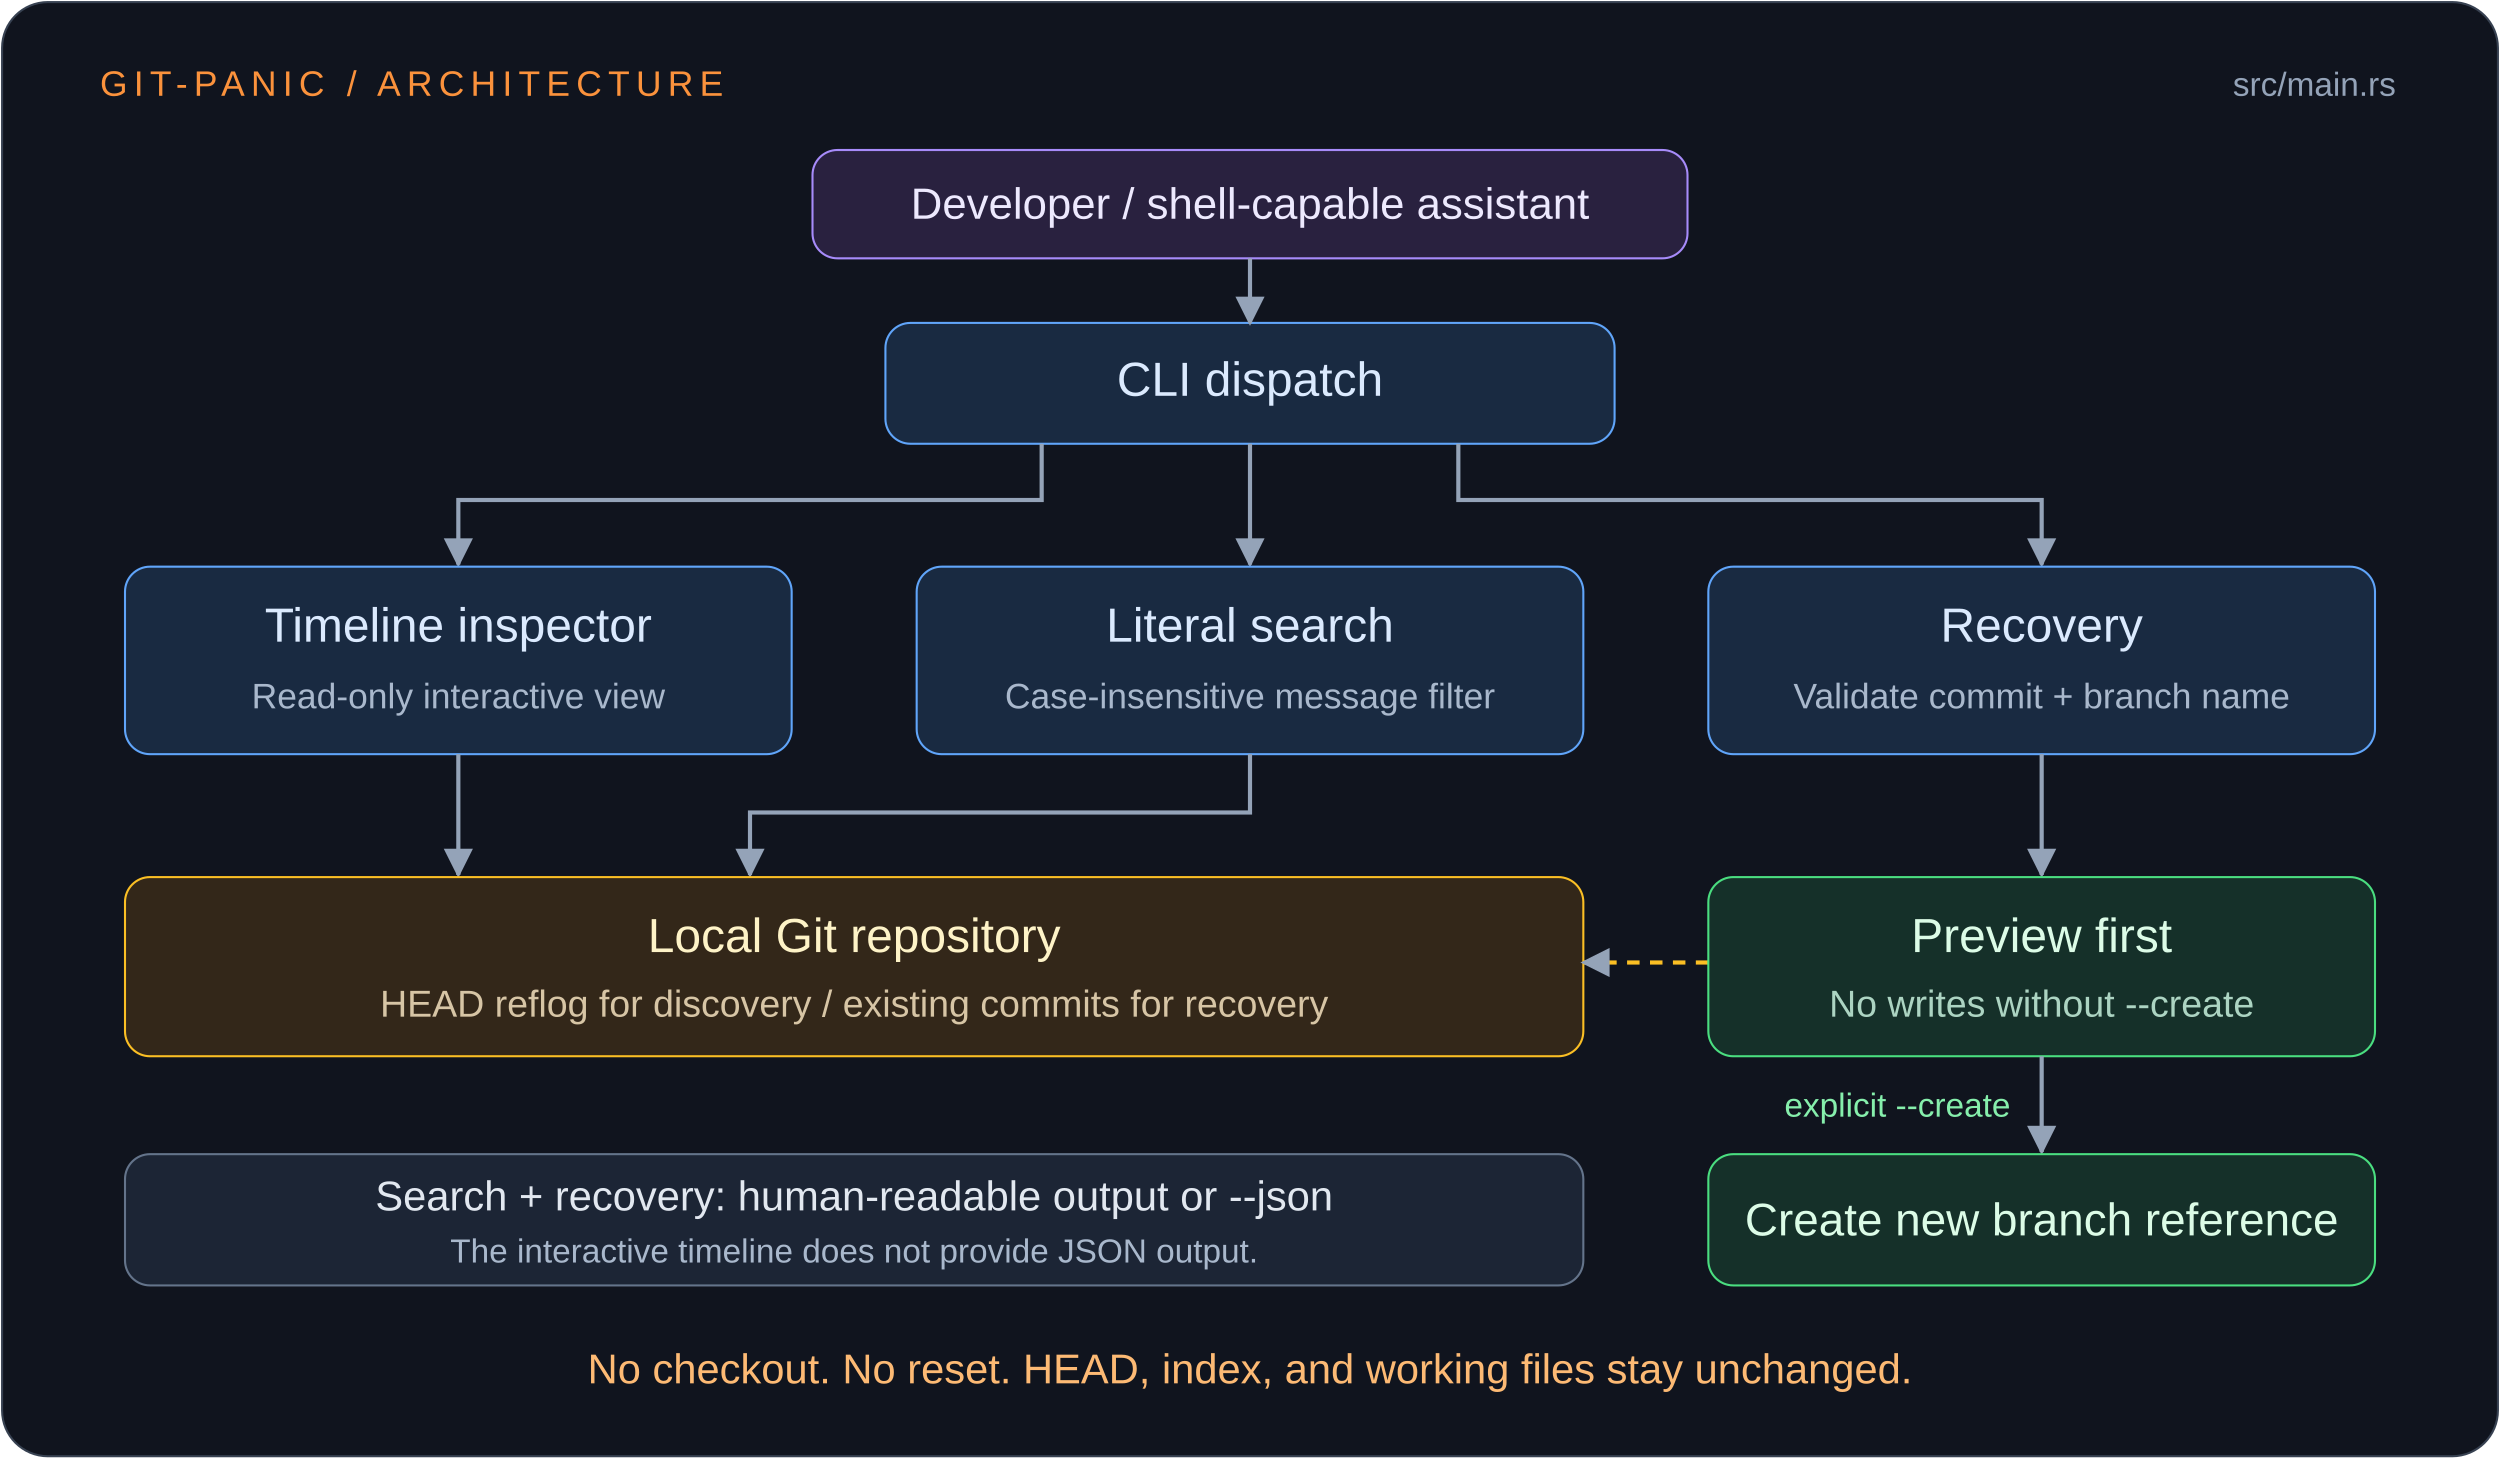
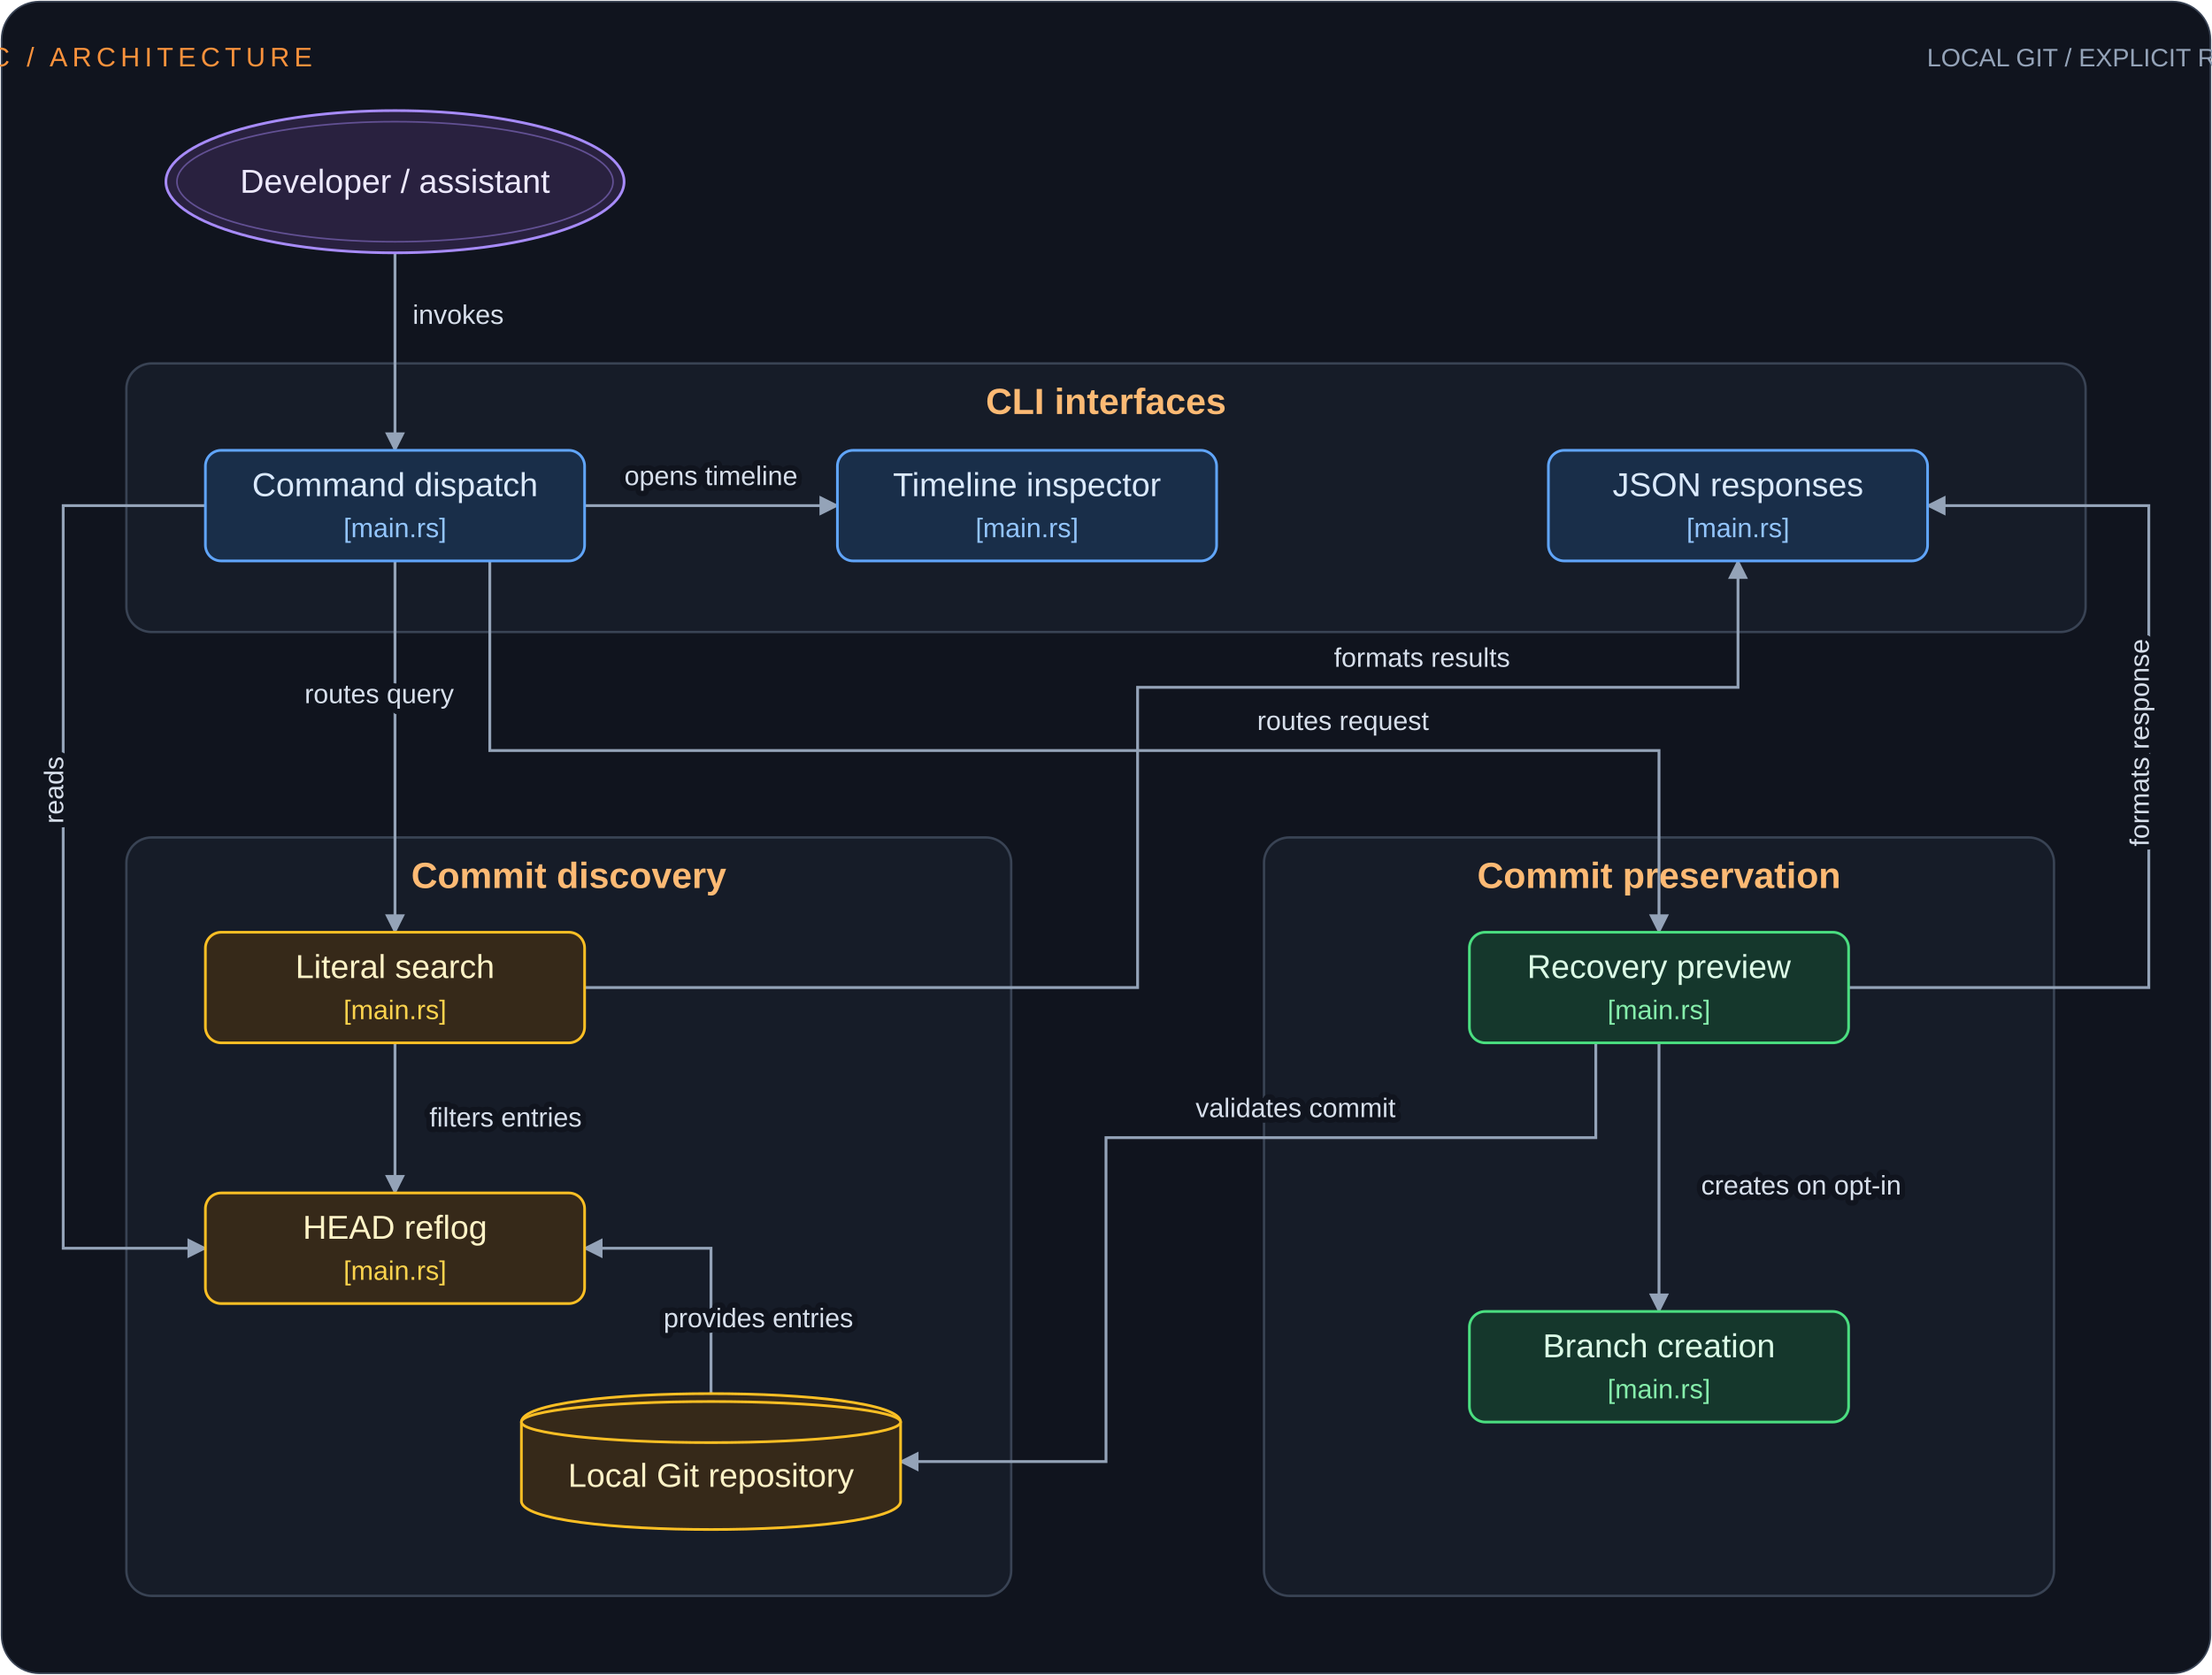
- <svg xmlns="http://www.w3.org/2000/svg" width="1200" height="700" viewBox="0 0 1200 700" role="img" aria-labelledby="title desc">
+ <svg xmlns="http://www.w3.org/2000/svg" width="1400" height="1060" viewBox="0 0 1400 1060" role="img" aria-labelledby="title desc">
  <defs>
-     <marker id="arrow" viewBox="0 0 10 10" refX="9" refY="5" markerWidth="7" markerHeight="7" orient="auto-start-reverse">
+     <marker id="arrow" viewBox="0 0 10 10" refX="9" refY="5" markerWidth="7" markerHeight="7" orient="auto">
      <path d="M0 0L10 5L0 10Z" fill="#94a3b8" />
    </marker>
  </defs>
-   <rect x="1" y="1" width="1198" height="698" rx="22" fill="#10141e" stroke="#374151" />
-   <g font-family="Segoe UI,Arial,sans-serif" text-anchor="middle">
-     <text x="48" y="46" text-anchor="start" fill="#fb923c" font-size="17" letter-spacing="3">GIT-PANIC / ARCHITECTURE</text>
-     <text x="1150" y="46" text-anchor="end" fill="#94a3b8" font-size="16">src/main.rs</text>
-     <rect x="390" y="72" width="420" height="52" rx="12" fill="#29213f" stroke="#a78bfa" />
-     <text x="600" y="105" fill="#ede9fe" font-size="21">Developer / shell-capable assistant</text>
-     <rect x="425" y="155" width="350" height="58" rx="12" fill="#192a41" stroke="#60a5fa" />
-     <text x="600" y="190" fill="#dbeafe" font-size="23">CLI dispatch</text>
-     <g fill="none" stroke="#94a3b8" stroke-width="2" marker-end="url(#arrow)">
-       <path d="M600 124V155" />
-       <path d="M500 213V240H220V271" />
-       <path d="M600 213V271" />
-       <path d="M700 213V240H980V271" />
+   <style>text{font-family:Segoe UI,Arial,sans-serif;text-anchor:middle}.group{fill:#161c28;stroke:#394354;stroke-width:1.5}.heading{font-size:23px;fill:#fdba74;font-weight:700}.node{stroke-width:1.7}.blue{fill:#192e49;stroke:#60a5fa}.amber{fill:#362919;stroke:#fbbf24}.mint{fill:#15372c;stroke:#4ade80}.label{font-size:21px}.file{font-size:17px}.edge{fill:none;stroke:#94a3b8;stroke-width:1.8;marker-end:url(#arrow)}.edge-label{font-size:17px;fill:#d7dfeb;paint-order:stroke;stroke:#10141e;stroke-width:7px;stroke-linejoin:round}</style>
+   <rect x="1" y="1" width="1398" height="1058" rx="24" fill="#10141e" stroke="#394354" />
+   <text x="48" y="42" text-anchor="start" fill="#fb923c" font-size="17" letter-spacing="3">GIT-PANIC / ARCHITECTURE</text>
+   <text x="1350" y="42" text-anchor="end" fill="#94a3b8" font-size="16">LOCAL GIT / EXPLICIT RECOVERY</text>
+   <g transform="translate(0 40)">
+     <rect class="group" x="80" y="190" width="1240" height="170" rx="16" />
+     <text class="heading" x="700" y="222">CLI interfaces</text>
+     <rect class="group" x="80" y="490" width="560" height="480" rx="16" />
+     <text class="heading" x="360" y="522">Commit discovery</text>
+     <rect class="group" x="800" y="490" width="500" height="480" rx="16" />
+     <text class="heading" x="1050" y="522">Commit preservation</text>
+     <g>
+       <path class="edge" d="M250 120V245" />
+       <text class="edge-label" x="290" y="165">invokes</text>
+       <path class="edge" d="M130 280H40V750H130" />
+       <text class="edge-label" x="40" y="460" transform="rotate(-90 40 460)">reads</text>
+       <path class="edge" d="M450 849V750H370" />
+       <text class="edge-label" x="480" y="800">provides entries</text>
+       <path class="edge" d="M250 315V550" />
+       <text class="edge-label" x="240" y="405" text-anchor="end">routes query</text>
+       <path class="edge" d="M250 620V715" />
+       <text class="edge-label" x="320" y="673">filters entries</text>
+       <path class="edge" d="M370 280H530" />
+       <text class="edge-label" x="450" y="267">opens timeline</text>
+       <path class="edge" d="M310 315V435H1050V550" />
+       <text class="edge-label" x="850" y="422">routes request</text>
+       <path class="edge" d="M1010 620V680H700V885H570" />
+       <text class="edge-label" x="820" y="667">validates commit</text>
+       <path class="edge" d="M1050 620V790" />
+       <text class="edge-label" x="1140" y="716">creates on opt-in</text>
+       <path class="edge" d="M370 585H720V395H1100V315" />
+       <text class="edge-label" x="900" y="382">formats results</text>
+       <path class="edge" d="M1170 585H1360V280H1220" />
+       <text class="edge-label" x="1360" y="430" transform="rotate(-90 1360 430)">formats response</text>
    </g>
-     <g fill="#192a41" stroke="#60a5fa">
-       <rect x="60" y="272" width="320" height="90" rx="12" />
-       <rect x="440" y="272" width="320" height="90" rx="12" />
-       <rect x="820" y="272" width="320" height="90" rx="12" />
-     </g>
-     <g fill="#dbeafe" font-size="23">
-       <text x="220" y="308">Timeline inspector</text>
-       <text x="600" y="308">Literal search</text>
-       <text x="980" y="308">Recovery</text>
-     </g>
-     <g fill="#a9b8cc" font-size="17">
-       <text x="220" y="340">Read-only interactive view</text>
-       <text x="600" y="340">Case-insensitive message filter</text>
-       <text x="980" y="340">Validate commit + branch name</text>
-     </g>
-     <g fill="none" stroke="#94a3b8" stroke-width="2" marker-end="url(#arrow)">
-       <path d="M220 362V420" />
-       <path d="M600 362V390H360V420" />
-       <path d="M980 362V420" />
-     </g>
-     <rect x="60" y="421" width="700" height="86" rx="12" fill="#332719" stroke="#fbbf24" />
-     <text x="410" y="457" fill="#fef3c7" font-size="23">Local Git repository</text>
-     <text x="410" y="488" fill="#d7c5a5" font-size="18">HEAD reflog for discovery / existing commits for recovery</text>
-     <path d="M820 462H760" fill="none" stroke="#fbbf24" stroke-width="2" stroke-dasharray="6 5" marker-end="url(#arrow)" />
-     <rect x="820" y="421" width="320" height="86" rx="12" fill="#153029" stroke="#4ade80" />
-     <text x="980" y="457" fill="#dcfce7" font-size="23">Preview first</text>
-     <text x="980" y="488" fill="#acd4c2" font-size="18">No writes without --create</text>
-     <path d="M980 507V553" fill="none" stroke="#94a3b8" stroke-width="2" marker-end="url(#arrow)" />
-     <text x="965" y="536" text-anchor="end" fill="#86efac" font-size="16">explicit --create</text>
-     <rect x="820" y="554" width="320" height="63" rx="12" fill="#153029" stroke="#4ade80" />
-     <text x="980" y="593" fill="#dcfce7" font-size="22">Create new branch reference</text>
-     <rect x="60" y="554" width="700" height="63" rx="12" fill="#1c2535" stroke="#64748b" />
-     <text x="410" y="581" fill="#e2e8f0" font-size="20">Search + recovery: human-readable output or --json</text>
-     <text x="410" y="606" fill="#a9b8cc" font-size="16">The interactive timeline does not provide JSON output.</text>
-     <text x="600" y="664" fill="#fdba74" font-size="20">No checkout. No reset. HEAD, index, and working files stay unchanged.</text>
+     <ellipse cx="250" cy="75" rx="145" ry="45" fill="#29213f" stroke="#a78bfa" stroke-width="1.7" />
+     <ellipse cx="250" cy="75" rx="138" ry="38" fill="none" stroke="#a78bfa" stroke-opacity=".45" />
+     <text x="250" y="82" class="label" fill="#ede9fe">Developer / assistant</text>
+     <a href="https://github.com/dudesquad999/git-panic/blob/main/src/main.rs">
+       <rect class="node blue" x="130" y="245" width="240" height="70" rx="10" />
+       <text class="label" x="250" y="274" fill="#dbeafe">Command dispatch</text>
+       <text class="file" x="250" y="300" fill="#93c5fd">[main.rs]</text>
+     </a>
+     <a href="https://github.com/dudesquad999/git-panic/blob/main/src/main.rs">
+       <rect class="node blue" x="530" y="245" width="240" height="70" rx="10" />
+       <text class="label" x="650" y="274" fill="#dbeafe">Timeline inspector</text>
+       <text class="file" x="650" y="300" fill="#93c5fd">[main.rs]</text>
+     </a>
+     <a href="https://github.com/dudesquad999/git-panic/blob/main/src/main.rs">
+       <rect class="node blue" x="980" y="245" width="240" height="70" rx="10" />
+       <text class="label" x="1100" y="274" fill="#dbeafe">JSON responses</text>
+       <text class="file" x="1100" y="300" fill="#93c5fd">[main.rs]</text>
+     </a>
+     <a href="https://github.com/dudesquad999/git-panic/blob/main/src/main.rs">
+       <rect class="node amber" x="130" y="550" width="240" height="70" rx="10" />
+       <text class="label" x="250" y="579" fill="#fef3c7">Literal search</text>
+       <text class="file" x="250" y="605" fill="#fcd34d">[main.rs]</text>
+     </a>
+     <a href="https://github.com/dudesquad999/git-panic/blob/main/src/main.rs">
+       <rect class="node amber" x="130" y="715" width="240" height="70" rx="10" />
+       <text class="label" x="250" y="744" fill="#fef3c7">HEAD reflog</text>
+       <text class="file" x="250" y="770" fill="#fcd34d">[main.rs]</text>
+     </a>
+     <path class="node amber" d="M330 860C330 836 570 836 570 860V910C570 934 330 934 330 910Z" />
+     <ellipse cx="450" cy="860" rx="120" ry="13" fill="#362919" stroke="#fbbf24" stroke-width="1.7" />
+     <text class="label" x="450" y="901" fill="#fef3c7">Local Git repository</text>
+     <a href="https://github.com/dudesquad999/git-panic/blob/main/src/main.rs">
+       <rect class="node mint" x="930" y="550" width="240" height="70" rx="10" />
+       <text class="label" x="1050" y="579" fill="#dcfce7">Recovery preview</text>
+       <text class="file" x="1050" y="605" fill="#86efac">[main.rs]</text>
+     </a>
+     <a href="https://github.com/dudesquad999/git-panic/blob/main/src/main.rs">
+       <rect class="node mint" x="930" y="790" width="240" height="70" rx="10" />
+       <text class="label" x="1050" y="819" fill="#dcfce7">Branch creation</text>
+       <text class="file" x="1050" y="845" fill="#86efac">[main.rs]</text>
+     </a>
  </g>
</svg>
